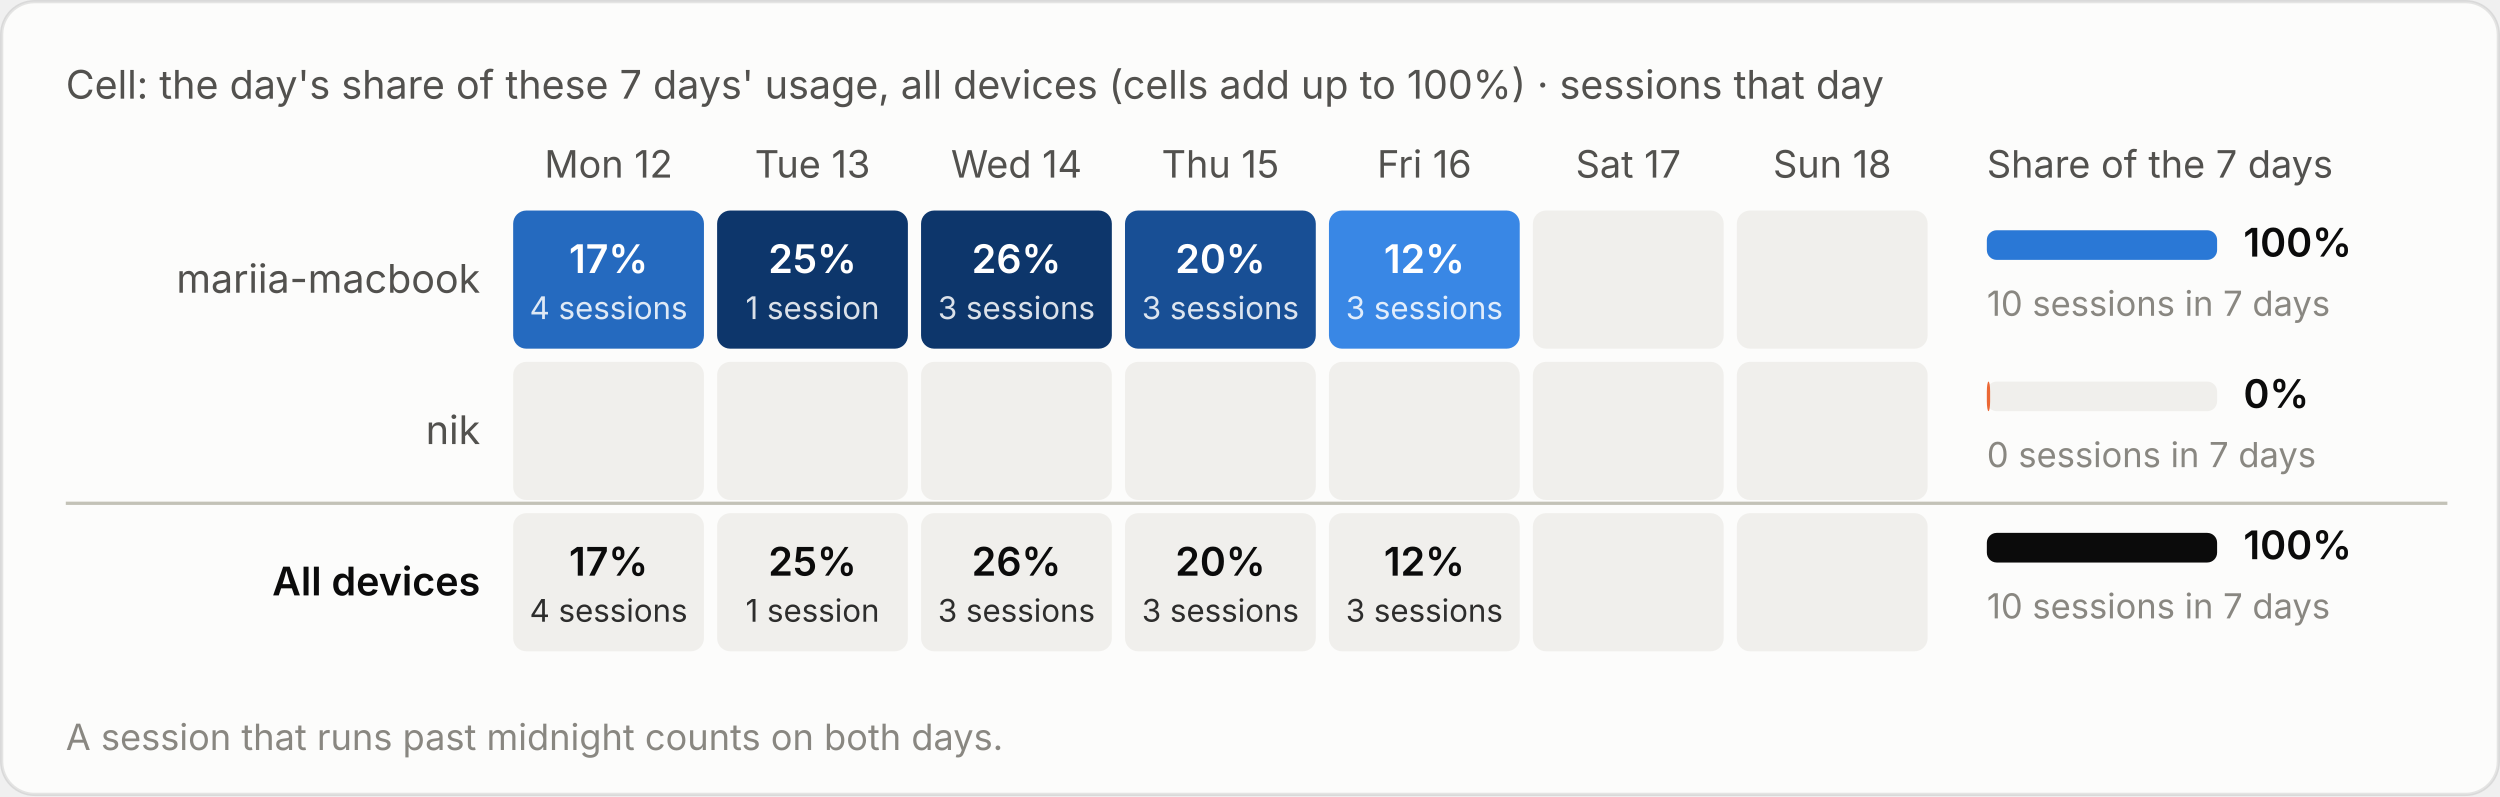
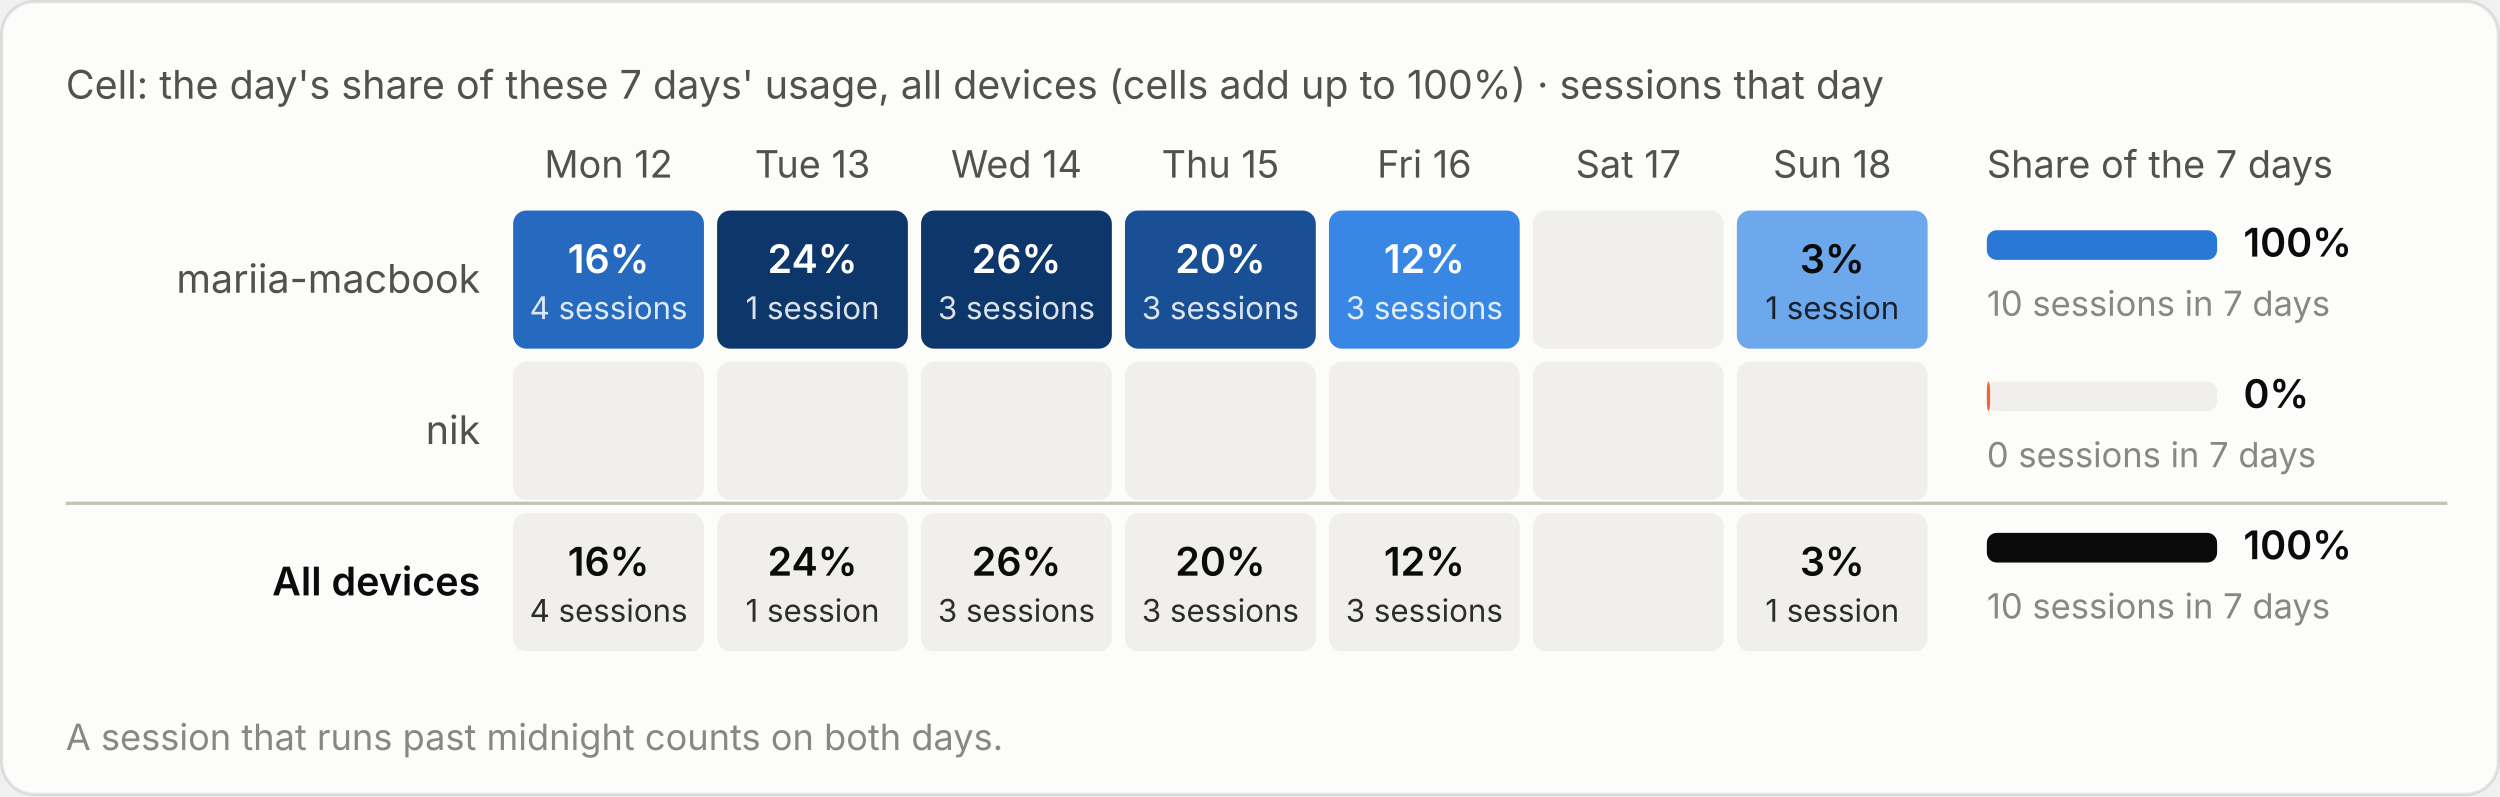
<svg xmlns="http://www.w3.org/2000/svg" viewBox="0 0 760 242" width="760" height="242" role="img" aria-label="Cell: the day's share of these 7 days' usage, all devices (cells add up to 100%) · sessions that day">
  <style>text{font-family:system-ui,-apple-system,"Segoe UI",sans-serif;font-variant-numeric:tabular-nums}.bg{fill:#fcfcfb;stroke:rgba(11,11,11,.10)}.tp{fill:#0b0b0b}.ts{fill:#52514e}.tm{fill:#898781}.grid{stroke:#e1e0d9;stroke-width:1}.base{stroke:#c3c2b7;stroke-width:1}.so{fill:#b5b3ad}.lo{stroke:#b5b3ad}.qe{fill:#f0efec}.ring{stroke:#fcfcfb}.area{fill-opacity:.1}.s0{fill:#2a78d6}.l0{stroke:#2a78d6}.s1{fill:#eb6834}.l1{stroke:#eb6834}.s2{fill:#1baf7a}.l2{stroke:#1baf7a}.s3{fill:#eda100}.l3{stroke:#eda100}.s4{fill:#e87ba4}.l4{stroke:#e87ba4}.s5{fill:#008300}.l5{stroke:#008300}.s6{fill:#4a3aa7}.l6{stroke:#4a3aa7}.s7{fill:#e34948}.l7{stroke:#e34948}.q0{fill:#cde2fb}.q1{fill:#9ec5f4}.q2{fill:#6da7ec}.q3{fill:#3987e5}.q4{fill:#256abf}.q5{fill:#184f95}.q6{fill:#0d366b}.r0{fill:#f8d4d4}.r1{fill:#ec8f8f}.r2{fill:#c42f2f}.a0{fill:#fbe3e3}.a1{fill:#f5b8b8}.a2{fill:#ec8f8f}.a3{fill:#d65252}.a4{fill:#a82525}.tq0{fill:#0b0b0b}.tq1{fill:#0b0b0b}.tq2{fill:#0b0b0b}.tq3{fill:#ffffff}.tq4{fill:#ffffff}.tq5{fill:#ffffff}.tq6{fill:#ffffff}.tr0{fill:#0b0b0b}.tr1{fill:#0b0b0b}.tr2{fill:#ffffff}.ta0{fill:#0b0b0b}.ta1{fill:#0b0b0b}.ta2{fill:#0b0b0b}.ta3{fill:#ffffff}.ta4{fill:#ffffff}.tw{fill:#ffffff}@media (prefers-color-scheme:dark){.bg{fill:#1a1a19;stroke:rgba(255,255,255,.10)}.tp{fill:#fff}.ts{fill:#c3c2b7}.tm{fill:#898781}.grid{stroke:#2c2c2a}.base{stroke:#383835}.so{fill:#5c5b57}.lo{stroke:#5c5b57}.qe{fill:#262624}.ring{stroke:#1a1a19}.s0{fill:#3987e5}.l0{stroke:#3987e5}.s1{fill:#d95926}.l1{stroke:#d95926}.s2{fill:#199e70}.l2{stroke:#199e70}.s3{fill:#c98500}.l3{stroke:#c98500}.s4{fill:#d55181}.l4{stroke:#d55181}.s5{fill:#008300}.l5{stroke:#008300}.s6{fill:#9085e9}.l6{stroke:#9085e9}.s7{fill:#e66767}.l7{stroke:#e66767}.q0{fill:#16263a}.q1{fill:#123a66}.q2{fill:#184f95}.q3{fill:#256abf}.q4{fill:#3987e5}.q5{fill:#6da7ec}.q6{fill:#b7d3f6}.r0{fill:#4a2023}.r1{fill:#8c2c2f}.r2{fill:#e25555}.a0{fill:#3a1a1c}.a1{fill:#5e2427}.a2{fill:#8c2c2f}.a3{fill:#c43c3f}.a4{fill:#f07070}.tq0{fill:#ffffff}.tq1{fill:#ffffff}.tq2{fill:#ffffff}.tq3{fill:#ffffff}.tq4{fill:#ffffff}.tq5{fill:#0b0b0b}.tq6{fill:#0b0b0b}.tr0{fill:#ffffff}.tr1{fill:#ffffff}.tr2{fill:#ffffff}.ta0{fill:#ffffff}.ta1{fill:#ffffff}.ta2{fill:#ffffff}.ta3{fill:#ffffff}.ta4{fill:#0b0b0b}.tw{fill:#ffffff}}</style>
  <rect class="bg" x=".5" y=".5" width="759" height="241" rx="10" />
  <text class="ts" x="20" y="30" font-size="12">Cell: the day's share of these 7 days' usage, all devices (cells add up to 100%) · sessions that day</text>
  <g transform="translate(0,-20)">
    <text class="ts" x="185.0" y="74" font-size="11.5" text-anchor="middle">Mon 12</text>
    <text class="ts" x="247.0" y="74" font-size="11.5" text-anchor="middle">Tue 13</text>
    <text class="ts" x="309.0" y="74" font-size="11.5" text-anchor="middle">Wed 14</text>
    <text class="ts" x="371.0" y="74" font-size="11.5" text-anchor="middle">Thu 15</text>
    <text class="ts" x="433.0" y="74" font-size="11.5" text-anchor="middle">Fri 16</text>
    <text class="ts" x="495.0" y="74" font-size="11.5" text-anchor="middle">Sat 17</text>
    <text class="ts" x="557.0" y="74" font-size="11.5" text-anchor="middle">Sun 18</text>
    <text class="ts" x="604" y="74" font-size="11.5">Share of the 7 days</text>
    <text class="ts" x="146" y="109.0" font-size="12" text-anchor="end">mariia-macbook</text>
    <rect class="q4" x="156.0" y="84" width="58" height="42" rx="4" />
-     <text class="tq4" x="185.0" y="103.0" font-size="12" font-weight="600" text-anchor="middle">17%</text>
+     <text class="tq4" x="185.0" y="103.0" font-size="12" font-weight="600" text-anchor="middle">16%</text>
    <text class="tq4" x="185.0" y="117.0" font-size="9.5" text-anchor="middle" opacity=".85">4 sessions</text>
    <rect class="q6" x="218.0" y="84" width="58" height="42" rx="4" />
-     <text class="tq6" x="247.0" y="103.0" font-size="12" font-weight="600" text-anchor="middle">25%</text>
+     <text class="tq6" x="247.0" y="103.0" font-size="12" font-weight="600" text-anchor="middle">24%</text>
    <text class="tq6" x="247.0" y="117.0" font-size="9.5" text-anchor="middle" opacity=".85">1 session</text>
    <rect class="q6" x="280.0" y="84" width="58" height="42" rx="4" />
    <text class="tq6" x="309.0" y="103.0" font-size="12" font-weight="600" text-anchor="middle">26%</text>
    <text class="tq6" x="309.0" y="117.0" font-size="9.5" text-anchor="middle" opacity=".85">3 sessions</text>
    <rect class="q5" x="342.0" y="84" width="58" height="42" rx="4" />
    <text class="tq5" x="371.0" y="103.0" font-size="12" font-weight="600" text-anchor="middle">20%</text>
    <text class="tq5" x="371.0" y="117.0" font-size="9.5" text-anchor="middle" opacity=".85">3 sessions</text>
    <rect class="q3" x="404.0" y="84" width="58" height="42" rx="4" />
    <text class="tq3" x="433.0" y="103.0" font-size="12" font-weight="600" text-anchor="middle">12%</text>
    <text class="tq3" x="433.0" y="117.0" font-size="9.5" text-anchor="middle" opacity=".85">3 sessions</text>
    <rect class="qe" x="466.0" y="84" width="58" height="42" rx="4" />
-     <rect class="qe" x="528.0" y="84" width="58" height="42" rx="4" />
+     <rect class="q2" x="528.0" y="84" width="58" height="42" rx="4" />
+     <text class="tq2" x="557.0" y="103.0" font-size="12" font-weight="600" text-anchor="middle">3%</text>
+     <text class="tq2" x="557.0" y="117.0" font-size="9.5" text-anchor="middle" opacity=".85">1 session</text>
    <rect class="qe" x="604" y="90.0" width="70" height="9" rx="3" />
    <rect class="s0" x="604" y="90.0" width="70.0" height="9" rx="3" />
    <text class="tp" x="682" y="98.0" font-size="12" font-weight="600">100%</text>
    <text class="tm" x="604" y="116.0" font-size="10.5">10 sessions in 7 days</text>
    <text class="ts" x="146" y="155.0" font-size="12" text-anchor="end">nik</text>
    <rect class="qe" x="156.0" y="130" width="58" height="42" rx="4" />
    <rect class="qe" x="218.0" y="130" width="58" height="42" rx="4" />
    <rect class="qe" x="280.0" y="130" width="58" height="42" rx="4" />
    <rect class="qe" x="342.0" y="130" width="58" height="42" rx="4" />
    <rect class="qe" x="404.0" y="130" width="58" height="42" rx="4" />
    <rect class="qe" x="466.0" y="130" width="58" height="42" rx="4" />
    <rect class="qe" x="528.0" y="130" width="58" height="42" rx="4" />
    <rect class="qe" x="604" y="136.0" width="70" height="9" rx="3" />
    <rect class="s1" x="604" y="136.0" width="1.0" height="9" rx="3" />
    <text class="tp" x="682" y="144.0" font-size="12" font-weight="600">0%</text>
    <text class="tm" x="604" y="162.0" font-size="10.5">0 sessions in 7 days</text>
    <line class="base" x1="20" x2="744" y1="173" y2="173" />
    <text class="tp" x="146" y="201.0" font-size="12" text-anchor="end" font-weight="600">All devices</text>
    <rect class="qe" x="156.0" y="176" width="58" height="42" rx="4" />
-     <text class="tp" x="185.0" y="195.0" font-size="12" font-weight="600" text-anchor="middle">17%</text>
+     <text class="tp" x="185.0" y="195.0" font-size="12" font-weight="600" text-anchor="middle">16%</text>
    <text class="tp" x="185.0" y="209.0" font-size="9.5" text-anchor="middle" opacity=".85">4 sessions</text>
    <rect class="qe" x="218.0" y="176" width="58" height="42" rx="4" />
-     <text class="tp" x="247.0" y="195.0" font-size="12" font-weight="600" text-anchor="middle">25%</text>
+     <text class="tp" x="247.0" y="195.0" font-size="12" font-weight="600" text-anchor="middle">24%</text>
    <text class="tp" x="247.0" y="209.0" font-size="9.5" text-anchor="middle" opacity=".85">1 session</text>
    <rect class="qe" x="280.0" y="176" width="58" height="42" rx="4" />
    <text class="tp" x="309.0" y="195.0" font-size="12" font-weight="600" text-anchor="middle">26%</text>
    <text class="tp" x="309.0" y="209.0" font-size="9.5" text-anchor="middle" opacity=".85">3 sessions</text>
    <rect class="qe" x="342.0" y="176" width="58" height="42" rx="4" />
    <text class="tp" x="371.0" y="195.0" font-size="12" font-weight="600" text-anchor="middle">20%</text>
    <text class="tp" x="371.0" y="209.0" font-size="9.5" text-anchor="middle" opacity=".85">3 sessions</text>
    <rect class="qe" x="404.0" y="176" width="58" height="42" rx="4" />
    <text class="tp" x="433.0" y="195.0" font-size="12" font-weight="600" text-anchor="middle">12%</text>
    <text class="tp" x="433.0" y="209.0" font-size="9.5" text-anchor="middle" opacity=".85">3 sessions</text>
    <rect class="qe" x="466.0" y="176" width="58" height="42" rx="4" />
    <rect class="qe" x="528.0" y="176" width="58" height="42" rx="4" />
+     <text class="tp" x="557.0" y="195.0" font-size="12" font-weight="600" text-anchor="middle">3%</text>
+     <text class="tp" x="557.0" y="209.0" font-size="9.5" text-anchor="middle" opacity=".85">1 session</text>
    <rect class="qe" x="604" y="182.0" width="70" height="9" rx="3" />
    <rect class="tp" x="604" y="182.0" width="70.0" height="9" rx="3" />
    <text class="tp" x="682" y="190.0" font-size="12" font-weight="600">100%</text>
    <text class="tm" x="604" y="208.0" font-size="10.5">10 sessions in 7 days</text>
    <text class="tm" x="20" y="248" font-size="11">A session that runs past midnight counts on both days.</text>
  </g>
</svg>
